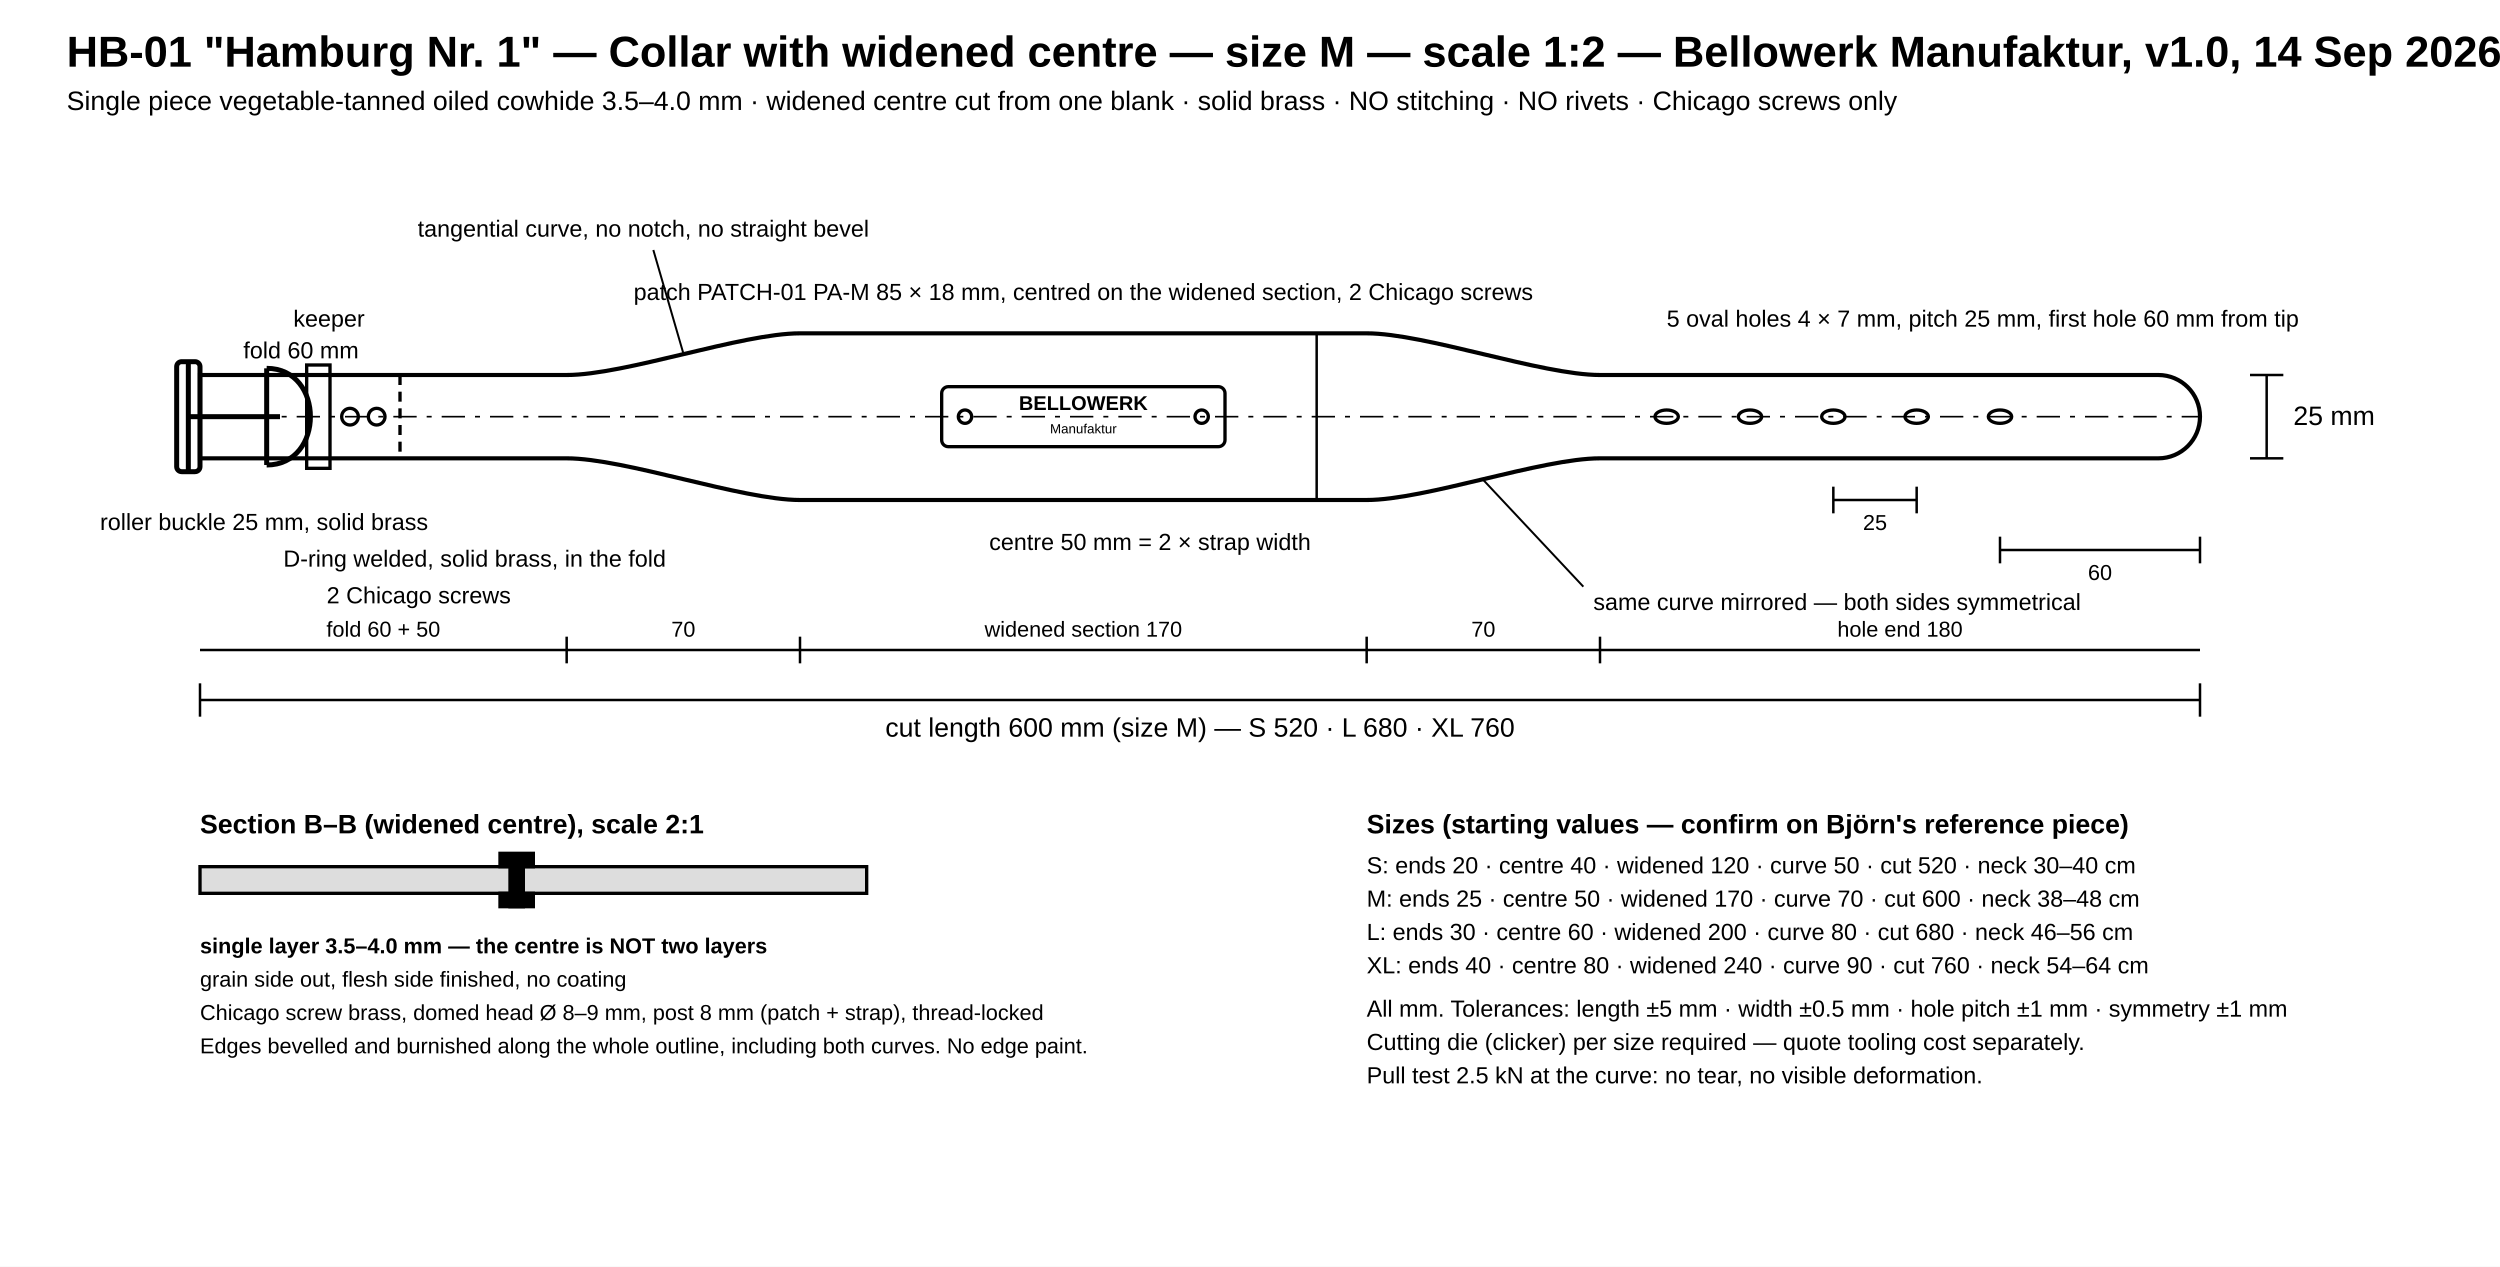
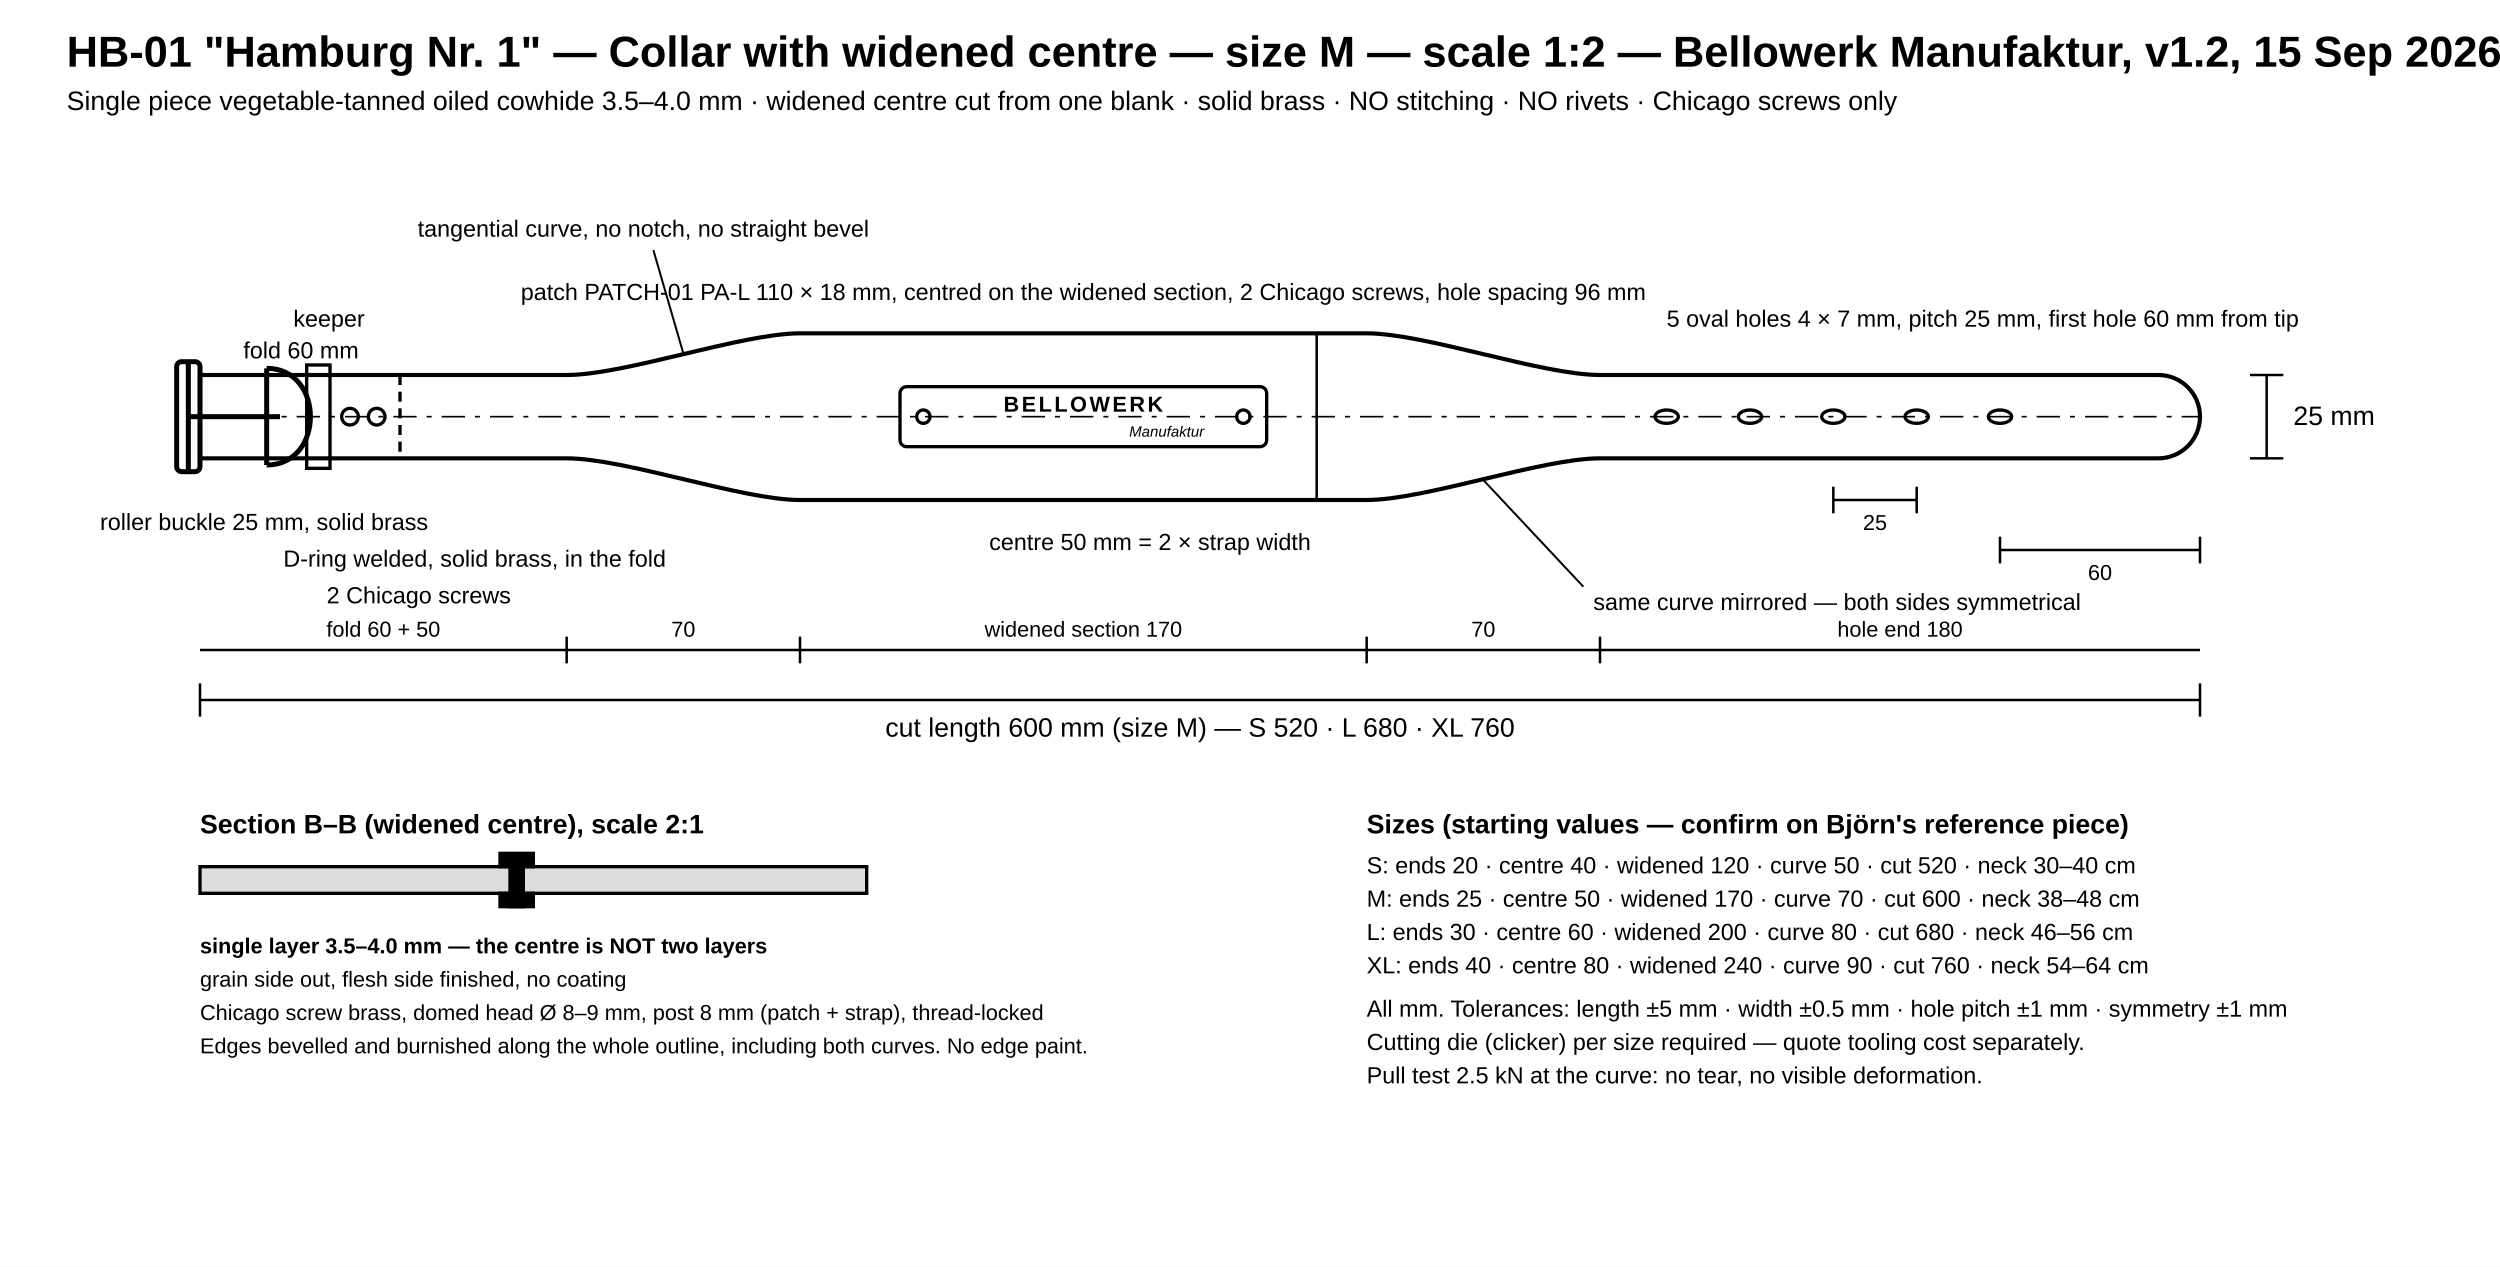
<svg xmlns="http://www.w3.org/2000/svg" width="1500" height="760" viewBox="0 0 1500 760" font-family="Arial, Helvetica, sans-serif" font-size="16" fill="none" stroke="#000" stroke-width="2">
  <rect x="0" y="0" width="1500" height="760" fill="#fff" stroke="none" />
-   <text x="40" y="40" font-size="26" font-weight="bold" fill="#000" stroke="none">HB-01 "Hamburg Nr. 1" — Collar with widened centre — size M — scale 1:2 — Bellowerk Manufaktur, v1.0, 14 Sep 2026</text>
+   <text x="40" y="40" font-size="26" font-weight="bold" fill="#000" stroke="none">HB-01 "Hamburg Nr. 1" — Collar with widened centre — size M — scale 1:2 — Bellowerk Manufaktur, v1.2, 15 Sep 2026</text>
  <text x="40" y="66" fill="#000" stroke="none">Single piece vegetable-tanned oiled cowhide 3.5–4.0 mm · widened centre cut from one blank · solid brass · NO stitching · NO rivets · Chicago screws only</text>
  <g id="strap">
    <path d="M 120 225 H 340 C 375 225 445 200 480 200 H 820 C 855 200 925 225 960 225 H 1295 A 25 25 0 0 1 1295 275 H 960 C 925 275 855 300 820 300 H 480 C 445 300 375 275 340 275 H 120 Z" stroke-width="2.5" />
    <line x1="120" y1="250" x2="1320" y2="250" stroke-dasharray="14 6 3 6" stroke-width="1" />
    <rect x="106" y="217" width="14" height="66" rx="3" stroke-width="3" />
    <line x1="113" y1="217" x2="113" y2="283" stroke-width="3" />
    <path d="M 113 250 L 168 250" stroke-width="3" />
    <text x="60" y="318" fill="#000" stroke="none" font-size="14">roller buckle 25 mm, solid brass</text>
    <line x1="240" y1="225" x2="240" y2="275" stroke-dasharray="6 4" />
    <text x="146" y="215" fill="#000" stroke="none" font-size="14">fold 60 mm</text>
    <path d="M 160 221 V 279" stroke-width="3" />
    <path d="M 160 221 C 195 221 195 279 160 279" stroke-width="3" />
    <text x="170" y="340" fill="#000" stroke="none" font-size="14">D-ring welded, solid brass, in the fold</text>
    <rect x="184" y="219" width="14" height="62" stroke-width="2" />
    <text x="176" y="196" fill="#000" stroke="none" font-size="14">keeper</text>
    <circle cx="210" cy="250" r="5" stroke-width="2" />
    <circle cx="226" cy="250" r="5" stroke-width="2" />
    <text x="196" y="362" fill="#000" stroke="none" font-size="14">2 Chicago screws</text>
-     <rect x="565" y="232" width="170" height="36" rx="4" stroke-width="2" />
-     <circle cx="579" cy="250" r="4" />
-     <circle cx="721" cy="250" r="4" />
-     <text x="650" y="246" text-anchor="middle" fill="#000" stroke="none" font-size="12" font-weight="bold">BELLOWERK</text>
-     <text x="650" y="260" text-anchor="middle" fill="#000" stroke="none" font-size="8">Manufaktur</text>
-     <text x="650" y="180" text-anchor="middle" fill="#000" stroke="none" font-size="14">patch PATCH-01 PA-M 85 × 18 mm, centred on the widened section, 2 Chicago screws</text>
+     <rect x="540" y="232" width="220" height="36" rx="4" stroke-width="2" />
+     <circle cx="554" cy="250" r="4" />
+     <circle cx="746" cy="250" r="4" />
+     <text x="650" y="247" text-anchor="middle" fill="#000" stroke="none" font-size="13" font-weight="bold" letter-spacing="1.5">BELLOWERK</text>
+     <text x="700" y="262" text-anchor="middle" fill="#000" stroke="none" font-size="9" font-style="italic">Manufaktur</text>
+     <text x="650" y="180" text-anchor="middle" fill="#000" stroke="none" font-size="14">patch PATCH-01 PA-L 110 × 18 mm, centred on the widened section, 2 Chicago screws, hole spacing 96 mm</text>
    <g stroke-width="2">
      <ellipse cx="1200" cy="250" rx="7" ry="4" />
      <ellipse cx="1150" cy="250" rx="7" ry="4" />
      <ellipse cx="1100" cy="250" rx="7" ry="4" />
      <ellipse cx="1050" cy="250" rx="7" ry="4" />
      <ellipse cx="1000" cy="250" rx="7" ry="4" />
    </g>
    <text x="1000" y="196" fill="#000" stroke="none" font-size="14">5 oval holes 4 × 7 mm, pitch 25 mm, first hole 60 mm from tip</text>
    <line x1="410" y1="212" x2="392" y2="150" stroke-width="1.2" />
    <text x="386" y="142" text-anchor="middle" fill="#000" stroke="none" font-size="14">tangential curve, no notch, no straight bevel</text>
    <line x1="890" y1="288" x2="950" y2="352" stroke-width="1.2" />
    <text x="956" y="366" fill="#000" stroke="none" font-size="14">same curve mirrored — both sides symmetrical</text>
  </g>
  <g stroke-width="1.5">
    <line x1="120" y1="420" x2="1320" y2="420" />
    <line x1="120" y1="410" x2="120" y2="430" />
    <line x1="1320" y1="410" x2="1320" y2="430" />
    <text x="720" y="442" text-anchor="middle" fill="#000" stroke="none">cut length 600 mm (size M) — S 520 · L 680 · XL 760</text>
    <g font-size="13">
      <line x1="340" y1="390" x2="480" y2="390" />
      <line x1="340" y1="382" x2="340" y2="398" />
      <line x1="480" y1="382" x2="480" y2="398" />
      <text x="410" y="382" text-anchor="middle" fill="#000" stroke="none">70</text>
      <line x1="480" y1="390" x2="820" y2="390" />
      <line x1="820" y1="382" x2="820" y2="398" />
      <text x="650" y="382" text-anchor="middle" fill="#000" stroke="none">widened section 170</text>
      <line x1="820" y1="390" x2="960" y2="390" />
      <line x1="960" y1="382" x2="960" y2="398" />
      <text x="890" y="382" text-anchor="middle" fill="#000" stroke="none">70</text>
      <line x1="120" y1="390" x2="340" y2="390" />
      <text x="230" y="382" text-anchor="middle" fill="#000" stroke="none">fold 60 + 50</text>
      <line x1="960" y1="390" x2="1320" y2="390" />
      <text x="1140" y="382" text-anchor="middle" fill="#000" stroke="none">hole end 180</text>
    </g>
    <line x1="790" y1="200" x2="790" y2="300" />
    <line x1="780" y1="200" x2="800" y2="200" />
    <line x1="780" y1="300" x2="800" y2="300" />
    <text x="690" y="330" text-anchor="middle" fill="#000" stroke="none" font-size="14">centre 50 mm = 2 × strap width</text>
    <line x1="1360" y1="225" x2="1360" y2="275" />
    <line x1="1350" y1="225" x2="1370" y2="225" />
    <line x1="1350" y1="275" x2="1370" y2="275" />
    <text x="1376" y="255" fill="#000" stroke="none">25 mm</text>
    <g font-size="13">
      <line x1="1100" y1="300" x2="1150" y2="300" />
      <line x1="1100" y1="292" x2="1100" y2="308" />
      <line x1="1150" y1="292" x2="1150" y2="308" />
      <text x="1125" y="318" text-anchor="middle" fill="#000" stroke="none">25</text>
      <line x1="1200" y1="330" x2="1320" y2="330" />
      <line x1="1200" y1="322" x2="1200" y2="338" />
      <line x1="1320" y1="322" x2="1320" y2="338" />
      <text x="1260" y="348" text-anchor="middle" fill="#000" stroke="none">60</text>
    </g>
  </g>
  <g transform="translate(120,500)">
    <text x="0" y="0" fill="#000" stroke="none" font-weight="bold">Section B–B (widened centre), scale 2:1</text>
    <rect x="0" y="20" width="400" height="16" fill="#ddd" />
    <text x="0" y="72" fill="#000" stroke="none" font-size="13" font-weight="bold">single layer 3.5–4.0 mm — the centre is NOT two layers</text>
    <text x="0" y="92" fill="#000" stroke="none" font-size="13">grain side out, flesh side finished, no coating</text>
    <rect x="180" y="12" width="20" height="8" fill="#000" />
    <rect x="186" y="20" width="8" height="24" fill="#000" />
    <rect x="180" y="36" width="20" height="8" fill="#000" />
    <text x="0" y="112" fill="#000" stroke="none" font-size="13">Chicago screw brass, domed head Ø 8–9 mm, post 8 mm (patch + strap), thread-locked</text>
    <text x="0" y="132" fill="#000" stroke="none" font-size="13">Edges bevelled and burnished along the whole outline, including both curves. No edge paint.</text>
  </g>
  <g transform="translate(820,500)">
    <text x="0" y="0" fill="#000" stroke="none" font-weight="bold">Sizes (starting values — confirm on Björn's reference piece)</text>
    <text x="0" y="24" fill="#000" stroke="none" font-size="14">S: ends 20 · centre 40 · widened 120 · curve 50 · cut 520 · neck 30–40 cm</text>
    <text x="0" y="44" fill="#000" stroke="none" font-size="14">M: ends 25 · centre 50 · widened 170 · curve 70 · cut 600 · neck 38–48 cm</text>
    <text x="0" y="64" fill="#000" stroke="none" font-size="14">L: ends 30 · centre 60 · widened 200 · curve 80 · cut 680 · neck 46–56 cm</text>
    <text x="0" y="84" fill="#000" stroke="none" font-size="14">XL: ends 40 · centre 80 · widened 240 · curve 90 · cut 760 · neck 54–64 cm</text>
    <text x="0" y="110" fill="#000" stroke="none" font-size="14">All mm. Tolerances: length ±5 mm · width ±0.5 mm · hole pitch ±1 mm · symmetry ±1 mm</text>
    <text x="0" y="130" fill="#000" stroke="none" font-size="14">Cutting die (clicker) per size required — quote tooling cost separately.</text>
    <text x="0" y="150" fill="#000" stroke="none" font-size="14">Pull test 2.5 kN at the curve: no tear, no visible deformation.</text>
  </g>
</svg>
